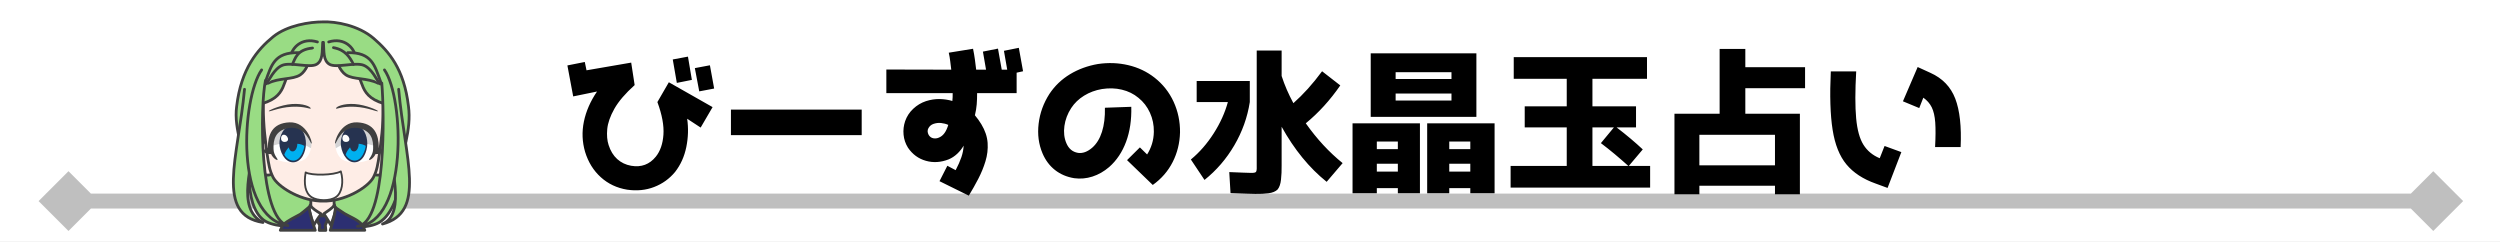
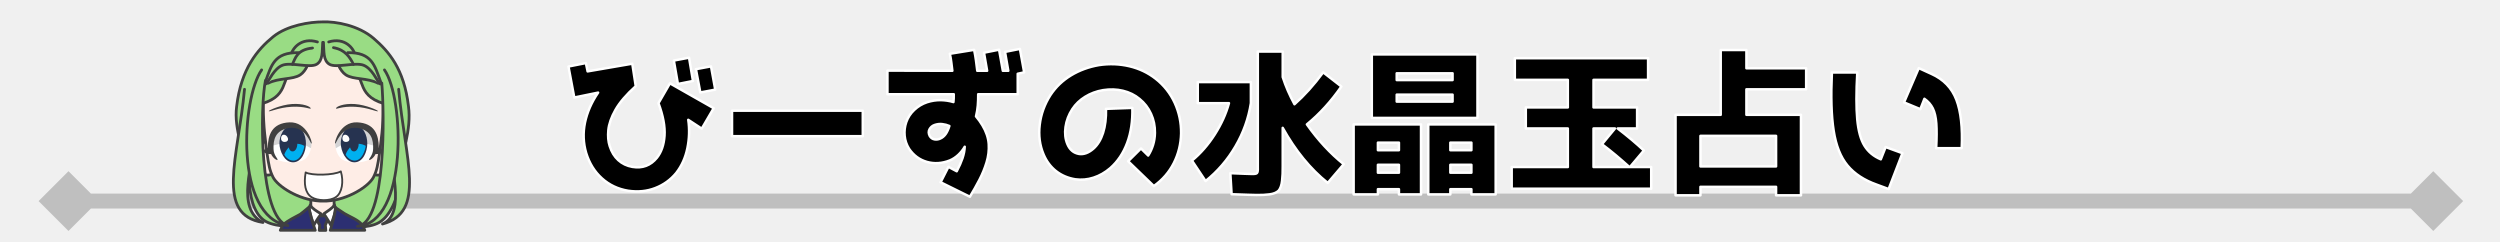
<svg xmlns="http://www.w3.org/2000/svg" width="1150" height="111" xml:space="preserve" overflow="hidden">
-   <defs>
-     <clipPath id="clip0">
-       <rect x="729" y="2228" width="1150" height="111" />
-     </clipPath>
-   </defs>
-   <g clip-path="url(#clip0)" transform="translate(-729 -2228)">
-     <rect x="729" y="2228" width="1150" height="111" fill="#FFFFFF" />
+   <g transform="translate(-729 -2228)">
    <path d="M760.5 2317.06 1848.3 2317.06 1848.3 2323.94 760.5 2323.94ZM760.5 2334.25 746.75 2320.5 760.5 2306.75 774.25 2320.5ZM1848.3 2306.75 1862.05 2320.5 1848.3 2334.25 1834.55 2320.5Z" fill="#BFBFBF" />
-     <path d="M1395.66 2303.31 1395.66 2306.94 1405.34 2306.94 1405.34 2303.31ZM1362.34 2303.31 1362.34 2306.94 1372.01 2306.94 1372.01 2303.31ZM1395.66 2293.11 1395.66 2296.59 1405.34 2296.59 1405.34 2293.11ZM1362.34 2293.11 1362.34 2296.59 1372.01 2296.59 1372.01 2293.11ZM1510.71 2290 1510.71 2304.05 1545.49 2304.05 1545.49 2290ZM1461.52 2286.6 1461.52 2304.33 1478.04 2304.33C1475.98 2302.49 1473.91 2300.68 1471.81 2298.92 1469.71 2297.17 1467.58 2295.47 1465.41 2293.84L1471.4 2286.6ZM1385.5 2284.73 1416.51 2284.73 1416.51 2316.91 1405.34 2316.91 1405.34 2314.53 1395.66 2314.53 1395.66 2316.91 1385.5 2316.91ZM1351.17 2284.73 1382.17 2284.73 1382.17 2316.91 1372.01 2316.91 1372.01 2314.53 1362.34 2314.53 1362.34 2316.91 1351.17 2316.91ZM1161.89 2284.58C1160.7 2284.45 1159.52 2284.6 1158.35 2285.01 1157.36 2285.37 1156.6 2286.01 1156.08 2286.95 1155.55 2287.89 1155.59 2288.93 1156.19 2290.08 1156.73 2290.94 1157.45 2291.45 1158.36 2291.61 1159.27 2291.77 1160.16 2291.65 1161.02 2291.24 1161.96 2290.84 1162.77 2290.17 1163.47 2289.21 1164.16 2288.26 1164.74 2287 1165.21 2285.45 1164.18 2284.99 1163.08 2284.71 1161.89 2284.58ZM1065.23 2278.43 1125.38 2278.43 1125.38 2290.15 1065.23 2290.15ZM1370.99 2271.04 1370.99 2274.24 1396.68 2274.24 1396.68 2271.04ZM1279.47 2265.27 1303.91 2265.27 1303.91 2274.95C1302.81 2281.99 1300.43 2288.62 1296.79 2294.84 1293.15 2301.07 1288.57 2306.38 1283.07 2310.77L1276.8 2301.37C1280.76 2298.11 1284.25 2294.11 1287.28 2289.38 1290.31 2284.65 1292.49 2279.84 1293.82 2274.95L1279.47 2274.95ZM1370.99 2261.21 1370.99 2264.33 1396.68 2264.33 1396.68 2261.21ZM1571.17 2260.85 1582.85 2260.85C1582.34 2269.87 1582.34 2277.06 1582.83 2282.4 1583.32 2287.74 1584.44 2291.8 1586.18 2294.58 1587.92 2297.37 1590.42 2299.44 1593.67 2300.79L1595.9 2295.15 1603.62 2297.97 1597.28 2314.45 1591.79 2312.43C1586.02 2310.39 1581.54 2307.46 1578.37 2303.64 1575.2 2299.83 1573.07 2294.51 1572 2287.68 1570.92 2280.86 1570.65 2271.92 1571.17 2260.85ZM1611.13 2258.83 1616.97 2261.5C1622.52 2263.98 1626.33 2267.94 1628.42 2273.37 1630.5 2278.8 1631.32 2286.23 1630.89 2295.65L1619.14 2295.65C1619.39 2291 1619.42 2287.23 1619.21 2284.33 1619 2281.43 1618.46 2279.11 1617.6 2277.36 1616.73 2275.61 1615.44 2274.14 1613.73 2272.93L1611.85 2277.71 1604.35 2274.6ZM1055.56 2258.03 1057.51 2268.73 1050.65 2270.03 1048.63 2259.33ZM1241.1 2257.04C1243.43 2257.13 1245.73 2257.44 1248 2257.97 1252.53 2259.03 1256.58 2260.96 1260.14 2263.75 1263.94 2266.75 1266.85 2270.44 1268.87 2274.83 1270.88 2279.23 1271.86 2283.9 1271.81 2288.85 1271.69 2293.79 1270.56 2298.35 1268.43 2302.54 1266.3 2306.73 1263.25 2310.25 1259.27 2313.08L1247.44 2301.66 1253.35 2295.8 1256.67 2299.05C1257.62 2297.57 1258.36 2295.96 1258.9 2294.22 1259.44 2292.49 1259.73 2290.62 1259.77 2288.63 1259.82 2285.51 1259.22 2282.58 1257.97 2279.84 1256.72 2277.1 1254.96 2274.82 1252.7 2273.01 1250.51 2271.19 1247.97 2269.94 1245.08 2269.25 1242.2 2268.55 1239.13 2268.46 1235.89 2268.96 1232.87 2269.48 1230.13 2270.49 1227.69 2272 1225.24 2273.51 1223.26 2275.41 1221.75 2277.71 1220.08 2280.28 1219.04 2283.02 1218.63 2285.94 1218.22 2288.85 1218.52 2291.49 1219.52 2293.84 1220.05 2295.11 1220.76 2296.12 1221.65 2296.87 1222.54 2297.63 1223.63 2298.11 1224.93 2298.33 1225.98 2298.47 1227.05 2298.35 1228.15 2297.95 1229.24 2297.55 1230.33 2296.88 1231.42 2295.94 1233.41 2294.21 1234.91 2291.77 1235.91 2288.63 1236.91 2285.48 1237.36 2281.79 1237.26 2277.56L1249.39 2277.13C1249.55 2283.13 1248.75 2288.49 1247 2293.21 1245.25 2297.93 1242.66 2301.8 1239.21 2304.84 1236.84 2306.87 1234.28 2308.33 1231.52 2309.22 1228.76 2310.11 1225.96 2310.36 1223.12 2309.97 1219.72 2309.41 1216.78 2308.16 1214.3 2306.21 1211.82 2304.26 1209.91 2301.71 1208.56 2298.55 1206.78 2294.35 1206.18 2289.8 1206.77 2284.9 1207.35 2280 1209.01 2275.44 1211.73 2271.2 1214.19 2267.5 1217.34 2264.48 1221.19 2262.15 1225.04 2259.83 1229.32 2258.26 1234.02 2257.45 1236.41 2257.09 1238.77 2256.96 1241.1 2257.04ZM998.004 2256.51 998.797 2260.34 1019.35 2256.8 1020.94 2267.14C1016.65 2270.99 1013.54 2274.62 1011.61 2278.03 1009.69 2281.45 1008.6 2284.56 1008.33 2287.38 1008.07 2290.2 1008.28 2292.65 1008.96 2294.71 1009.81 2297.4 1011.13 2299.55 1012.91 2301.17 1014.7 2302.79 1016.85 2303.82 1019.35 2304.26 1021.7 2304.66 1023.81 2304.5 1025.69 2303.79 1027.58 2303.08 1029.24 2301.84 1030.68 2300.06 1032.72 2297.53 1033.89 2294.15 1034.18 2289.95 1034.47 2285.75 1033.55 2280.75 1031.4 2274.95L1036.67 2265.84 1056.79 2277.27 1051.3 2286.68 1045.1 2282.62C1045.72 2286.95 1045.59 2291.29 1044.7 2295.64 1043.81 2299.99 1042.1 2303.81 1039.55 2307.08 1036.95 2310.23 1033.74 2312.54 1029.92 2314.01 1026.11 2315.49 1021.96 2315.9 1017.48 2315.25 1012.78 2314.48 1008.74 2312.57 1005.38 2309.53 1002.01 2306.49 999.601 2302.61 998.148 2297.89 996.8 2293.3 996.613 2288.64 997.59 2283.92 998.565 2279.19 1000.58 2274.59 1003.63 2270.1L992.669 2272.35 990 2258.1ZM1425.32 2254.27 1486.62 2254.27 1486.62 2264.24 1461.52 2264.24 1461.52 2276.91 1481.57 2276.91 1481.57 2286.6 1472.63 2286.6C1477.26 2290.16 1481.27 2293.54 1484.67 2296.73L1478.25 2304.33 1488.06 2304.33 1488.06 2314.31 1423.88 2314.31 1423.88 2304.33 1449.7 2304.33 1449.7 2286.6 1430.37 2286.6 1430.37 2276.91 1449.7 2276.91 1449.7 2264.24 1425.32 2264.24ZM1045.46 2254.05 1047.26 2264.75 1040.34 2266.13 1038.47 2255.35ZM1359.53 2252.53 1408.14 2252.53 1408.14 2281.75 1359.53 2281.75ZM1307.09 2251.23 1318.55 2251.23 1318.55 2262.95C1319.24 2265.08 1320.03 2267.18 1320.93 2269.26 1321.84 2271.33 1322.84 2273.4 1323.96 2275.46 1326.2 2273.47 1328.42 2271.26 1330.62 2268.83 1332.82 2266.39 1335 2263.71 1337.16 2260.78L1345.53 2267.29C1340.85 2274.07 1335.56 2279.88 1329.66 2284.72 1332.22 2288.34 1334.91 2291.67 1337.73 2294.72 1340.55 2297.76 1343.51 2300.54 1346.61 2303.03L1339.26 2311.64C1335.25 2308.42 1331.53 2304.71 1328.09 2300.5 1324.65 2296.29 1321.47 2291.56 1318.55 2286.31L1318.55 2304.04C1318.58 2306.42 1318.49 2308.62 1318.26 2310.64 1318.04 2312.67 1317.51 2314.18 1316.68 2315.18 1315.74 2316.09 1314.36 2316.66 1312.53 2316.9 1310.71 2317.14 1308.68 2317.24 1306.44 2317.2 1305.76 2317.2 1304.47 2317.17 1302.58 2317.1 1300.69 2317.04 1298.17 2316.95 1295.04 2316.84L1294.46 2307.16C1297.17 2307.27 1299.33 2307.35 1300.95 2307.42 1302.58 2307.48 1303.66 2307.52 1304.2 2307.52 1305.55 2307.58 1306.39 2307.44 1306.7 2307.12 1307.02 2306.8 1307.15 2305.94 1307.09 2304.55ZM1520.03 2250.51 1531.85 2250.51 1531.85 2258.9 1559.33 2258.9 1559.33 2268.58 1531.85 2268.58 1531.85 2280.31 1556.95 2280.31 1556.95 2317.35 1545.49 2317.35 1545.49 2313.44 1510.71 2313.44 1510.71 2317.35 1499.25 2317.35 1499.25 2280.31 1520.03 2280.31ZM1197.66 2250 1199.61 2260.78 1196.65 2261.43 1196.65 2270.84 1178.47 2270.84C1178.48 2272.65 1178.42 2274.37 1178.29 2275.99 1178.16 2277.6 1177.88 2279.29 1177.46 2281.03 1178.56 2282.33 1179.54 2283.71 1180.42 2285.16 1182.15 2288.02 1183.11 2290.89 1183.31 2293.75 1183.5 2296.61 1183.16 2299.44 1182.3 2302.23 1181.48 2304.93 1180.39 2307.59 1179.04 2310.2 1177.69 2312.8 1176.23 2315.4 1174.65 2318L1161.17 2311.34 1164.78 2304.25 1168.6 2306.28C1169.75 2304.1 1170.63 2302.1 1171.25 2300.28 1171.86 2298.47 1172.2 2296.71 1172.27 2295 1171.5 2296.36 1170.52 2297.59 1169.34 2298.71 1168.15 2299.83 1166.85 2300.69 1165.43 2301.29 1161.83 2302.71 1158.32 2302.94 1154.91 2301.97 1151.49 2301.01 1148.75 2299 1146.67 2295.94 1145.52 2294.09 1144.84 2292.1 1144.64 2289.96 1144.44 2287.82 1144.68 2285.74 1145.37 2283.71 1146.13 2281.55 1147.35 2279.66 1149.06 2278.06 1150.76 2276.45 1152.72 2275.27 1154.96 2274.52 1157.06 2273.85 1159.15 2273.53 1161.21 2273.56 1163.27 2273.6 1165.23 2273.89 1167.08 2274.45 1167.15 2273.85 1167.2 2273.28 1167.21 2272.72 1167.23 2272.17 1167.23 2271.54 1167.23 2270.84L1136.72 2270.84 1136.72 2259.98 1166.58 2260.05C1166.44 2258.9 1166.29 2257.61 1166.11 2256.2 1165.94 2254.79 1165.71 2253.47 1165.43 2252.24L1176.6 2250.43C1176.95 2252.13 1177.24 2253.77 1177.45 2255.35 1177.67 2256.94 1177.87 2258.51 1178.04 2260.05L1182.58 2260.05 1181.14 2251.74 1188.07 2250.36 1189.8 2260.05 1192.32 2260.05 1190.81 2251.37Z" fill-rule="evenodd" />
+     <path d="M1396.16 2303.81 1396.16 2307.44 1405.84 2307.44 1405.84 2303.81ZM1362.84 2303.81 1362.84 2307.44 1372.51 2307.44 1372.51 2303.81ZM1396.16 2293.61 1396.16 2297.09 1405.84 2297.09 1405.84 2293.61ZM1362.84 2293.61 1362.84 2297.09 1372.51 2297.09 1372.51 2293.61ZM1511.21 2290.5 1511.21 2304.55 1545.99 2304.55 1545.99 2290.5ZM1462.02 2287.1 1462.02 2304.84 1478.54 2304.84C1476.48 2302.99 1474.41 2301.18 1472.31 2299.42 1470.21 2297.67 1468.08 2295.97 1465.91 2294.34L1471.9 2287.1ZM1386 2285.23 1417.01 2285.23 1417.01 2317.42 1405.84 2317.42 1405.84 2315.03 1396.16 2315.03 1396.16 2317.42 1386 2317.42ZM1351.67 2285.23 1382.67 2285.23 1382.67 2317.42 1372.51 2317.42 1372.51 2315.03 1362.84 2315.03 1362.84 2317.42 1351.67 2317.42ZM1162.39 2285.08C1161.2 2284.95 1160.02 2285.1 1158.85 2285.51 1157.86 2285.87 1157.1 2286.52 1156.58 2287.45 1156.05 2288.39 1156.09 2289.43 1156.69 2290.58 1157.22 2291.44 1157.95 2291.95 1158.86 2292.11 1159.77 2292.27 1160.66 2292.15 1161.52 2291.74 1162.46 2291.34 1163.27 2290.67 1163.97 2289.71 1164.66 2288.76 1165.24 2287.5 1165.71 2285.95 1164.68 2285.5 1163.58 2285.21 1162.39 2285.08ZM1065.73 2278.93 1125.88 2278.93 1125.88 2290.65 1065.73 2290.65ZM1371.49 2271.54 1371.49 2274.74 1397.18 2274.74 1397.18 2271.54ZM1279.97 2265.77 1304.41 2265.77 1304.41 2275.45C1303.31 2282.49 1300.93 2289.12 1297.29 2295.34 1293.65 2301.57 1289.07 2306.88 1283.57 2311.27L1277.3 2301.87C1281.26 2298.61 1284.75 2294.61 1287.78 2289.88 1290.81 2285.15 1292.99 2280.34 1294.32 2275.45L1279.97 2275.45ZM1371.49 2261.71 1371.49 2264.83 1397.18 2264.83 1397.18 2261.71ZM1571.67 2261.35 1583.35 2261.35C1582.84 2270.37 1582.84 2277.56 1583.33 2282.9 1583.82 2288.24 1584.94 2292.3 1586.68 2295.08 1588.42 2297.87 1590.92 2299.94 1594.17 2301.29L1596.4 2295.65 1604.12 2298.47 1597.78 2314.96 1592.29 2312.93C1586.52 2310.89 1582.04 2307.96 1578.87 2304.14 1575.69 2300.33 1573.57 2295.01 1572.5 2288.18 1571.42 2281.36 1571.15 2272.42 1571.67 2261.35ZM1611.63 2259.33 1617.47 2262C1623.02 2264.48 1626.83 2268.44 1628.92 2273.87 1631 2279.3 1631.82 2286.73 1631.39 2296.15L1619.64 2296.15C1619.89 2291.5 1619.92 2287.73 1619.71 2284.83 1619.5 2281.93 1618.96 2279.61 1618.1 2277.86 1617.23 2276.11 1615.94 2274.64 1614.23 2273.44L1612.35 2278.21 1604.85 2275.1ZM1056.06 2258.53 1058.01 2269.23 1051.15 2270.53 1049.13 2259.83ZM1241.6 2257.54C1243.93 2257.63 1246.23 2257.94 1248.5 2258.47 1253.03 2259.53 1257.08 2261.46 1260.63 2264.25 1264.44 2267.25 1267.35 2270.94 1269.37 2275.33 1271.38 2279.73 1272.36 2284.4 1272.31 2289.35 1272.19 2294.29 1271.06 2298.85 1268.93 2303.04 1266.8 2307.23 1263.75 2310.75 1259.77 2313.58L1247.94 2302.16 1253.85 2296.3 1257.17 2299.55C1258.12 2298.07 1258.86 2296.46 1259.4 2294.72 1259.94 2292.99 1260.23 2291.12 1260.27 2289.14 1260.32 2286.01 1259.72 2283.08 1258.47 2280.34 1257.22 2277.6 1255.46 2275.32 1253.2 2273.51 1251.01 2271.69 1248.47 2270.44 1245.58 2269.75 1242.7 2269.05 1239.63 2268.96 1236.39 2269.46 1233.37 2269.98 1230.63 2270.99 1228.19 2272.5 1225.74 2274.01 1223.76 2275.91 1222.25 2278.21 1220.58 2280.78 1219.54 2283.52 1219.13 2286.44 1218.72 2289.36 1219.02 2291.99 1220.02 2294.34 1220.55 2295.61 1221.26 2296.62 1222.15 2297.37 1223.04 2298.13 1224.13 2298.61 1225.43 2298.83 1226.48 2298.97 1227.55 2298.85 1228.65 2298.45 1229.74 2298.05 1230.83 2297.38 1231.92 2296.44 1233.91 2294.71 1235.41 2292.27 1236.41 2289.13 1237.41 2285.98 1237.86 2282.29 1237.76 2278.07L1249.88 2277.63C1250.05 2283.63 1249.25 2288.99 1247.5 2293.71 1245.75 2298.43 1243.16 2302.3 1239.71 2305.34 1237.34 2307.37 1234.78 2308.83 1232.02 2309.72 1229.26 2310.61 1226.46 2310.86 1223.62 2310.47 1220.22 2309.91 1217.28 2308.66 1214.8 2306.71 1212.32 2304.76 1210.41 2302.21 1209.06 2299.05 1207.28 2294.85 1206.68 2290.3 1207.27 2285.4 1207.85 2280.5 1209.51 2275.94 1212.23 2271.7 1214.69 2268 1217.84 2264.98 1221.69 2262.65 1225.54 2260.33 1229.82 2258.76 1234.52 2257.95 1236.91 2257.59 1239.27 2257.46 1241.6 2257.54ZM998.504 2257.01 999.297 2260.84 1019.85 2257.3 1021.44 2267.64C1017.15 2271.49 1014.04 2275.12 1012.11 2278.53 1010.19 2281.95 1009.1 2285.06 1008.83 2287.88 1008.57 2290.7 1008.78 2293.15 1009.46 2295.21 1010.31 2297.9 1011.63 2300.05 1013.41 2301.67 1015.2 2303.29 1017.35 2304.32 1019.85 2304.76 1022.2 2305.16 1024.31 2305 1026.19 2304.29 1028.08 2303.58 1029.74 2302.34 1031.18 2300.57 1033.22 2298.03 1034.39 2294.66 1034.68 2290.45 1034.97 2286.25 1034.05 2281.25 1031.9 2275.45L1037.17 2266.34 1057.29 2277.77 1051.8 2287.18 1045.6 2283.12C1046.22 2287.45 1046.09 2291.79 1045.2 2296.14 1044.31 2300.49 1042.6 2304.31 1040.05 2307.58 1037.45 2310.73 1034.24 2313.04 1030.42 2314.51 1026.61 2315.99 1022.46 2316.4 1017.98 2315.75 1013.27 2314.98 1009.24 2313.07 1005.88 2310.03 1002.51 2306.99 1000.1 2303.11 998.648 2298.39 997.3 2293.8 997.113 2289.14 998.089 2284.42 999.065 2279.69 1001.08 2275.09 1004.13 2270.6L993.169 2272.85 990.5 2258.6ZM1425.82 2254.77 1487.12 2254.77 1487.12 2264.74 1462.02 2264.74 1462.02 2277.41 1482.07 2277.41 1482.07 2287.1 1473.13 2287.1C1477.76 2290.66 1481.77 2294.04 1485.17 2297.23L1478.75 2304.84 1488.56 2304.84 1488.56 2314.81 1424.38 2314.81 1424.38 2304.84 1450.2 2304.84 1450.2 2287.1 1430.87 2287.1 1430.87 2277.41 1450.2 2277.41 1450.2 2264.74 1425.82 2264.74ZM1045.96 2254.55 1047.76 2265.25 1040.84 2266.63 1038.97 2255.85ZM1360.03 2253.03 1408.64 2253.03 1408.64 2282.25 1360.03 2282.25ZM1307.59 2251.73 1319.05 2251.73 1319.05 2263.45C1319.74 2265.58 1320.53 2267.68 1321.43 2269.76 1322.34 2271.83 1323.34 2273.9 1324.46 2275.96 1326.7 2273.97 1328.92 2271.76 1331.12 2269.33 1333.32 2266.89 1335.5 2264.21 1337.66 2261.28L1346.03 2267.79C1341.35 2274.57 1336.06 2280.38 1330.16 2285.22 1332.72 2288.84 1335.41 2292.17 1338.23 2295.22 1341.05 2298.27 1344.01 2301.04 1347.11 2303.53L1339.76 2312.14C1335.75 2308.92 1332.03 2305.21 1328.59 2301 1325.15 2296.79 1321.97 2292.06 1319.05 2286.81L1319.05 2304.54C1319.08 2306.92 1318.99 2309.12 1318.76 2311.14 1318.54 2313.17 1318.01 2314.68 1317.18 2315.68 1316.24 2316.59 1314.86 2317.16 1313.03 2317.4 1311.21 2317.64 1309.18 2317.74 1306.94 2317.7 1306.26 2317.7 1304.97 2317.67 1303.08 2317.6 1301.19 2317.54 1298.67 2317.45 1295.54 2317.34L1294.96 2307.66C1297.67 2307.77 1299.83 2307.85 1301.45 2307.92 1303.08 2307.98 1304.16 2308.02 1304.7 2308.02 1306.05 2308.08 1306.89 2307.94 1307.2 2307.62 1307.52 2307.3 1307.65 2306.44 1307.59 2305.05ZM1520.53 2251.01 1532.35 2251.01 1532.35 2259.4 1559.83 2259.4 1559.83 2269.08 1532.35 2269.08 1532.35 2280.81 1557.45 2280.81 1557.45 2317.85 1545.99 2317.85 1545.99 2313.94 1511.21 2313.94 1511.21 2317.85 1499.75 2317.85 1499.75 2280.81 1520.53 2280.81ZM1198.16 2250.5 1200.11 2261.28 1197.15 2261.93 1197.15 2271.34 1178.97 2271.34C1178.98 2273.15 1178.92 2274.87 1178.79 2276.49 1178.66 2278.1 1178.38 2279.79 1177.96 2281.53 1179.06 2282.83 1180.04 2284.21 1180.92 2285.66 1182.65 2288.52 1183.61 2291.39 1183.81 2294.25 1184 2297.11 1183.66 2299.94 1182.8 2302.73 1181.98 2305.43 1180.89 2308.09 1179.54 2310.7 1178.19 2313.3 1176.73 2315.9 1175.15 2318.5L1161.67 2311.84 1165.28 2304.75 1169.1 2306.78C1170.25 2304.6 1171.13 2302.6 1171.75 2300.78 1172.36 2298.97 1172.7 2297.21 1172.77 2295.5 1172 2296.86 1171.02 2298.09 1169.84 2299.21 1168.65 2300.33 1167.35 2301.19 1165.93 2301.79 1162.33 2303.21 1158.82 2303.44 1155.41 2302.48 1151.99 2301.51 1149.25 2299.5 1147.17 2296.44 1146.02 2294.59 1145.34 2292.6 1145.14 2290.46 1144.94 2288.32 1145.18 2286.24 1145.87 2284.21 1146.63 2282.05 1147.85 2280.16 1149.56 2278.56 1151.26 2276.95 1153.22 2275.77 1155.46 2275.02 1157.56 2274.35 1159.65 2274.03 1161.71 2274.06 1163.77 2274.1 1165.73 2274.39 1167.58 2274.95 1167.65 2274.35 1167.7 2273.78 1167.71 2273.22 1167.72 2272.67 1167.73 2272.04 1167.73 2271.34L1137.22 2271.34 1137.22 2260.48 1167.08 2260.56C1166.94 2259.4 1166.78 2258.11 1166.61 2256.7 1166.44 2255.29 1166.21 2253.97 1165.93 2252.74L1177.1 2250.93C1177.45 2252.63 1177.74 2254.27 1177.95 2255.85 1178.17 2257.44 1178.37 2259.01 1178.54 2260.56L1183.08 2260.56 1181.64 2252.24 1188.57 2250.86 1190.3 2260.56 1192.82 2260.56 1191.31 2251.87Z" stroke="#FFFFFF" stroke-width="1.146" stroke-linejoin="round" stroke-miterlimit="10" fill-rule="evenodd" />
    <g>
      <g>
        <g>
          <path d="M200.96 43.032C206.976 42.789 217.429 44.59 224.416 50.553 231.357 56.479 238.429 64.44 240.433 81.495 241.918 91.966 237.489 103.576 235.718 111.897 237.446 119.86 232.733 129.925 228.61 133.199 224.455 137.07 216.443 136.414 212.725 136.816 208.173 137.287 203.204 136.154 201.295 136.021L201.276 136.019C198.778 135.899 196.339 136.703 191.942 136.308 186.987 136.414 177.179 136.477 173.228 132.86 169.634 129.755 167.036 123.249 167.177 112.744 165.405 104.423 159.916 91.966 161.401 81.495 163.406 64.44 170.996 55.601 178.152 49.826 184.745 44.506 195.241 43.048 200.96 43.032Z" stroke="#404040" stroke-width="1.287" stroke-linecap="round" stroke-linejoin="round" stroke-miterlimit="10" fill="#99DC84" fill-rule="evenodd" transform="matrix(1 0 0 1.00953 676.465 2194.63)" />
          <path d="M3.777 0C3.708 2.981 3.635 3.368 3.664 5.7 3.15 5.769 1.044 6.84 0 7.243 1.138 10.975 5.577 14.149 8.897 14.112 12.217 14.075 16.855 10.176 17.93 7.214L14.415 5.7C14.444 3.368 14.371 2.89 14.424 0.091L3.777 0Z" stroke="#404040" stroke-width="1.287" stroke-linecap="round" stroke-linejoin="round" stroke-miterlimit="10" fill="#FEEDE6" fill-rule="evenodd" transform="matrix(-1 0 0 1.00953 886.39 2318.65)" />
          <path d="M206.556 127.871C206.26 131.47 206.064 134.526 205.661 137.547L205.586 137.978 196.41 137.978 196.255 137.397C195.529 134.436 195.052 131.495 194.69 127.936L200.134 130.897 201.012 132.829 201.73 130.811Z" fill="#FFFFFF" fill-rule="evenodd" transform="matrix(1 0 0 1.00953 676.465 2194.63)" />
          <path d="M203.692 129.762 203.595 132.316C203.114 133.424 202.724 134.532 202.152 135.64 202.232 136.345 202.296 137.004 202.348 137.633L202.375 137.997 199.432 137.997 199.456 137.572C199.5 136.958 199.554 136.317 199.625 135.632 198.928 134.611 198.594 133.589 198.078 132.568L198.04 130.027C198.414 130.44 200.041 131.468 200.983 131.423 201.925 131.379 203.169 130.402 203.692 129.762Z" stroke="#404040" stroke-width="1.373" stroke-linecap="round" stroke-linejoin="round" stroke-miterlimit="10" fill="#2C2F72" fill-rule="evenodd" transform="matrix(1 0 0 1.00953 676.465 2194.63)" />
          <path d="M195.216 126.505C195.917 127.864 198.282 129.381 200.167 130.44L200.399 131.039 199.972 130.928C198.952 132.201 197.715 134.192 196.973 135.522 196.027 133.445 195.279 130.736 194.652 128.171L195.216 126.505ZM206.371 126.412 206.93 128.118C206.768 130.031 205.655 133.262 204.646 135.545 204.145 134.55 202.851 132.352 201.815 130.889L201.364 131.039 201.548 130.42C203.134 129.308 205.678 127.802 206.371 126.412Z" stroke="#404040" stroke-width="1.287" stroke-linecap="round" stroke-linejoin="round" stroke-miterlimit="10" fill="#FFFFFF" fill-rule="evenodd" transform="matrix(1 0 0 1.00953 676.465 2194.63)" />
          <path d="M13.473 0.099C13.134 0.584 10.126 2.326 9.312 2.952 6.985 4.329 3.003 5.867 1.407 7.862 1.008 8.36 0.593 9.147 0.178 10.108L0 10.556 15.889 10.556 15.65 9.822C14.516 6.215 13.575 2.603 13.473 0.099ZM25.637 0C25.317 2.872 24.174 6.718 22.851 10.363L22.778 10.556 38.856 10.556 38.2 9.202C37.964 8.766 37.718 8.363 37.46 8.002 35.747 6.239 31.409 4.244 29.713 3.284 29.151 2.886 27.283 1.427 25.637 0Z" stroke="#404040" stroke-width="1.287" stroke-linecap="round" stroke-linejoin="round" stroke-miterlimit="10" fill="#2C2F72" fill-rule="evenodd" transform="matrix(-1 0 0 1.00953 896.797 2323.26)" />
          <path d="M59.529 0.001C59.097 0.011 58.26 0.007 57.654 0.375L5.893 0.444C5.254 0.076 4.69 0.033 4.218 0.001 1.559-0.078-0.696 3.381 0.2 7.487 1.231 12.344 3.698 14.531 5.469 14.912 6.461 15.163 7.567 15.068 8.398 14.614L55.347 14.614C56.178 15.068 57.285 15.163 58.278 14.912 60.049 14.531 62.517 12.344 63.549 7.487 64.445 3.381 62.189-0.078 59.529 0.001Z" stroke="#404040" stroke-width="1.287" stroke-linecap="round" stroke-linejoin="round" stroke-miterlimit="10" fill="#FEEDE6" fill-rule="evenodd" transform="matrix(-1 0 0 1.00953 909.299 2293.37)" />
          <path d="M55.176 24.941C55.096 16.482 52.995 0.281 27.375 0 2.893 0.109-0.053 16.63 0.001 24.941 0.02 35.173 1.002 40.774 1.776 47.106 2.518 51.902 2.878 54.463 4.501 57.601 6.608 61.677 16.108 67.877 25.949 68.428L29.273 68.428C39.097 67.877 48.58 61.677 50.684 57.601 52.304 54.463 52.663 51.902 53.404 47.106 54.176 40.774 55.157 35.173 55.176 24.941Z" stroke="#404040" stroke-width="1.287" stroke-linecap="round" stroke-linejoin="round" stroke-miterlimit="10" fill="#FEEDE6" fill-rule="evenodd" transform="matrix(-1 0 0 1.00953 905.294 2251.39)" />
          <path d="M215.732 80.46C220.984 80.824 226.571 83.41 226.391 83.681 226.18 84.253 222.061 82.037 215.84 81.714 209.619 81.391 207.181 83.023 207.08 82.451 207.125 81.661 210.479 80.097 215.732 80.46Z" fill="#404040" fill-rule="evenodd" transform="matrix(1 0 0 1.00953 676.465 2194.63)" />
          <path d="M206.818 97.889C209.317 90.299 218.565 86.206 224.961 95.149 225.722 98.869 225.733 102.174 222.64 105.607 219.876 107.397 212.583 107.881 209.417 105.323 207.267 103.115 206.839 100.967 206.818 97.889Z" fill="#FFFFFF" fill-rule="evenodd" transform="matrix(1 0 0 1.00953 676.465 2194.63)" />
          <path d="M207.011 100.62C213.962 96.157 220.743 98.338 224.818 99.556 224.99 97.924 225.338 97.698 225.206 95.952 222.24 89.794 210.714 86.209 206.781 98.13 206.686 99.203 206.773 99.271 207.011 100.62Z" fill="#D4D4D5" fill-rule="evenodd" transform="matrix(1 0 0 1.00953 676.465 2194.63)" />
          <path d="M209.292 98.532C209.191 95.186 211.287 90.144 215.488 90.139 219.69 90.133 221.523 94.796 221.491 98.499 221.459 102.201 219.544 107.016 215.563 107.021 211.583 107.027 209.393 101.88 209.292 98.532Z" fill="#263350" fill-rule="evenodd" transform="matrix(1 0 0 1.00953 676.465 2194.63)" />
          <path d="M217.522 98.561C218.987 98.669 219.723 98.987 220.78 99.515 220.543 101.472 219.072 106.27 215.605 106.235 213.636 106.215 212.02 104.576 211.534 103.468 212.027 102.062 212.812 101.075 213.538 100.193 214.011 101.653 214.543 102.064 215.396 102.055 216.572 102.055 217.526 100.505 217.526 98.594 217.524 98.583 217.523 98.572 217.522 98.561Z" fill="#00B0F0" fill-rule="evenodd" transform="matrix(1 0 0 1.00953 676.465 2194.63)" />
          <path d="M210.043 95.909C210.108 94.933 210.723 94.262 211.675 94.487 212.627 94.713 213.387 95.8 213.238 96.725 213.088 97.649 211.821 97.883 211.109 97.658 210.397 97.432 209.979 96.885 210.043 95.909Z" fill="#FFFFFF" fill-rule="evenodd" transform="matrix(1 0 0 1.00953 676.465 2194.63)" />
          <path d="M216.81 88.799C224.873 89.137 226.745 94.496 226.782 100.315 227.249 100.874 228.384 101.467 229.577 101.424 228.704 102.939 226.643 103.327 225.261 103.281 224.573 104.919 222.684 106.262 222.32 105.866 222.022 105.488 224.14 103.815 224.17 100.936 224.34 96.742 223.372 92.486 217.212 91.379 209.326 90.227 207.279 98.638 206.706 98.479 206.134 98.385 208.748 88.463 216.81 88.799Z" fill="#404040" fill-rule="evenodd" transform="matrix(1 0 0 1.00953 676.465 2194.63)" />
          <path d="M165.012 73.743C162.141 104.838 151.408 130.932 173.502 134.422 160.58 128.075 169.275 107.434 169.633 95.44" stroke="#404040" stroke-width="1.287" stroke-linecap="round" stroke-linejoin="round" stroke-miterlimit="10" fill="#99DC84" fill-rule="evenodd" transform="matrix(1 0 0 1.00953 676.465 2194.63)" />
          <path d="M5.004 0C2.137 31.98-7.877 55.958 12.428 61.39 1.106 56.631 9.262 33.694 9.62 21.699" stroke="#404040" stroke-width="1.287" stroke-linecap="round" stroke-linejoin="round" stroke-miterlimit="10" fill="#99DC84" fill-rule="evenodd" transform="matrix(-1 0 0 1.00953 917.385 2269.07)" />
          <path d="M188.849 61.851 200.988 56.7 214.304 62.513 214.304 56.774 200.914 49.636 188.775 57.878 188.849 61.851Z" fill="#99DC84" fill-rule="evenodd" transform="matrix(1 0 0 1.00953 676.465 2194.63)" />
          <path d="M188.85 59.371 192.297 61.118 201.129 55.06 208.914 61.39 213.369 59.526 210.657 54.477 205.428 53.118 201.09 53.661 195.164 53.467 190.361 54.71 188.85 59.371Z" fill="#99DC84" fill-rule="evenodd" transform="matrix(1 0 0 1.00953 676.465 2194.63)" />
          <path d="M198.545 52.165C191.221 49.95 186.88 54.97 186.267 58.583" stroke="#404040" stroke-width="1.287" stroke-linecap="round" stroke-linejoin="round" stroke-miterlimit="10" fill="#99DC84" fill-rule="evenodd" transform="matrix(1 0 0 1.00953 676.465 2194.63)" />
          <path d="M189.775 57.053C178.722 56.858 177.385 62.788 174.674 70.177L170.133 80.968C186.853 77.727 180.87 67.973 187.663 65.705 189.564 64.538 192.968 64.306 192.968 64.306" stroke="#404040" stroke-width="1.287" stroke-linecap="round" stroke-linejoin="round" stroke-miterlimit="10" fill="#99DC84" fill-rule="evenodd" transform="matrix(1 0 0 1.00953 676.465 2194.63)" />
          <path d="M175.861 70.973C180.816 68.441 187.207 69.423 190.622 67.176 193.557 65.244 195.051 60.716 196 57.048" stroke="#404040" stroke-width="1.287" stroke-linecap="round" stroke-linejoin="round" stroke-miterlimit="10" fill="#99DC84" fill-rule="evenodd" transform="matrix(1 0 0 1.00953 676.465 2194.63)" />
          <path d="M196.299 54.952C189.129 55.631 188.341 59.693 187.053 62.364" stroke="#404040" stroke-width="1.287" stroke-linecap="round" stroke-linejoin="round" stroke-miterlimit="10" fill="#99DC84" fill-rule="evenodd" transform="matrix(1 0 0 1.00953 676.465 2194.63)" />
          <path d="M200.978 52.369C200.662 56.389 201.207 60.651 198.127 62.386 195.047 64.12 186.352 61.3 182.498 62.775 178.643 64.249 176.249 69.825 175 71.235L175 71.235" stroke="#404040" stroke-width="1.287" stroke-linecap="round" stroke-linejoin="round" stroke-miterlimit="10" fill="#99DC84" fill-rule="evenodd" transform="matrix(1 0 0 1.00953 676.465 2194.63)" />
          <path d="M12.241 0.545C4.939-1.671 0.611 3.35 0 6.963" stroke="#404040" stroke-width="1.287" stroke-linecap="round" stroke-linejoin="round" stroke-miterlimit="10" fill="#99DC84" fill-rule="evenodd" transform="matrix(-1 0 0 1.00953 892.454 2246.74)" />
          <path d="M19.642 0.005C8.589-0.19 7.251 5.74 4.541 13.129L0 23.92C16.72 20.679 10.736 10.925 17.53 8.657 19.43 7.49 22.834 7.258 22.834 7.258" stroke="#404040" stroke-width="1.287" stroke-linecap="round" stroke-linejoin="round" stroke-miterlimit="10" fill="#99DC84" fill-rule="evenodd" transform="matrix(-1 0 0 1.00953 908.588 2252.22)" />
          <path d="M0 13.925C4.965 11.393 11.368 12.375 14.789 10.127 17.729 8.196 19.226 3.668 20.176 0" stroke="#404040" stroke-width="1.287" stroke-linecap="round" stroke-linejoin="round" stroke-miterlimit="10" fill="#99DC84" fill-rule="evenodd" transform="matrix(-1 0 0 1.00953 902.898 2252.22)" />
          <path d="M9.171 0C3.74 0.928 1.498 4.509 0 7.599" stroke="#404040" stroke-width="1.287" stroke-linecap="round" stroke-linejoin="round" stroke-miterlimit="10" fill="#99DC84" fill-rule="evenodd" transform="matrix(-1 0 0 1.00953 891.556 2249.92)" />
          <path d="M25.941 0C25.625 4.02 26.17 8.282 23.094 10.017 20.018 11.751 11.336 8.931 7.487 10.406 3.638 11.881 1.248 17.456 0 18.866L0 18.866" stroke="#404040" stroke-width="1.287" stroke-linecap="round" stroke-linejoin="round" stroke-miterlimit="10" fill="#99DC84" fill-rule="evenodd" transform="matrix(-1 0 0 1.00953 903.722 2247.5)" />
          <path d="M172.885 64.909C163.759 77.773 160.223 131.922 184.957 135.845 171.587 132.45 172.181 81.11 174.667 69.631" stroke="#404040" stroke-width="1.287" stroke-linecap="round" stroke-linejoin="round" stroke-miterlimit="10" fill="#99DC84" fill-rule="evenodd" transform="matrix(1 0 0 1.00953 676.465 2194.63)" />
          <path d="M6.293 0C-2.831 12.866-4.603 69.788 18.716 71.273 5.347 69.666 6.353 19.124 7.529 5.982" stroke="#404040" stroke-width="1.287" stroke-linecap="round" stroke-linejoin="round" stroke-miterlimit="10" fill="#99DC84" fill-rule="evenodd" transform="matrix(-1 0 0 1.00953 912.144 2260.16)" />
          <path d="M193.138 111.62C192.221 116.846 192.911 121.047 195.91 122.929 198.487 124.567 204.23 124.879 207.13 122.8 209.861 120.929 210.723 115.783 209.313 111.158 206.091 112.964 195.788 113.114 193.138 111.62Z" stroke="#404040" stroke-width="0.858" stroke-linecap="round" stroke-linejoin="round" stroke-miterlimit="10" fill="#FFFFFF" fill-rule="evenodd" transform="matrix(1 0 0 1.00953 676.465 2194.63)" />
          <path d="M8.652 0.054C13.905 0.418 19.492 3.004 19.311 3.275 19.1 3.847 14.981 1.631 8.76 1.308 2.539 0.985 0.101 2.616 0 2.044 0.045 1.255 3.399-0.31 8.652 0.054Z" fill="#404040" fill-rule="evenodd" transform="matrix(-1 0 0 1.00953 871.941 2275.8)" />
          <path d="M0 7.825C2.504 0.235 11.771-3.858 18.18 5.085 18.942 8.805 18.953 12.11 15.855 15.543 13.085 17.333 5.776 17.817 2.605 15.258 0.45 13.052 0.021 10.903 0 7.825Z" fill="#FFFFFF" fill-rule="evenodd" transform="matrix(-1 0 0 1.00953 872.203 2285.55)" />
          <path d="M0.269 10.369C7.234 5.906 14.029 8.086 18.112 9.305 18.284 7.672 18.632 7.447 18.5 5.701 15.528-0.457 3.979-4.043 0.038 7.879-0.057 8.952 0.03 9.02 0.269 10.369Z" fill="#D4D4D5" fill-rule="evenodd" transform="matrix(-1 0 0 1.00953 872.278 2285.74)" />
          <path d="M181.067 98.532C180.966 95.186 183.062 90.144 187.264 90.139 191.465 90.133 193.299 94.796 193.267 98.499 193.235 102.201 191.319 107.016 187.339 107.021 183.359 107.027 181.168 101.88 181.067 98.532Z" fill="#263350" fill-rule="evenodd" transform="matrix(1 0 0 1.00953 676.465 2194.63)" />
          <path d="M189.297 98.561C190.763 98.669 191.499 98.987 192.556 99.515 192.319 101.472 190.847 106.27 187.38 106.235 185.412 106.215 183.795 104.576 183.31 103.468 183.802 102.062 184.587 101.075 185.313 100.193 185.787 101.653 186.318 102.064 187.171 102.055 188.348 102.055 189.301 100.505 189.301 98.594 189.3 98.583 189.298 98.572 189.297 98.561Z" fill="#00B0F0" fill-rule="evenodd" transform="matrix(1 0 0 1.00953 676.465 2194.63)" />
          <path d="M181.819 95.909C181.884 94.933 182.499 94.262 183.451 94.487 184.402 94.713 185.163 95.8 185.013 96.725 184.863 97.649 183.596 97.883 182.884 97.658 182.172 97.432 181.755 96.885 181.819 95.909Z" fill="#FFFFFF" fill-rule="evenodd" transform="matrix(1 0 0 1.00953 676.465 2194.63)" />
          <path d="M10.196 0.008C18.272 0.345 20.148 5.704 20.184 11.524 20.652 12.083 21.788 12.675 22.984 12.633 22.11 14.148 20.045 14.536 18.661 14.489 17.971 16.128 16.079 17.47 15.715 17.075 15.417 16.697 17.538 15.024 17.568 12.145 17.738 7.95 16.769 3.695 10.598 2.588 2.699 1.436 0.649 9.847 0.076 9.688-0.497 9.593 2.12-0.329 10.196 0.008Z" fill="#404040" fill-rule="evenodd" transform="matrix(-1 0 0 1.00953 872.39 2284.27)" />
        </g>
      </g>
    </g>
  </g>
</svg>
